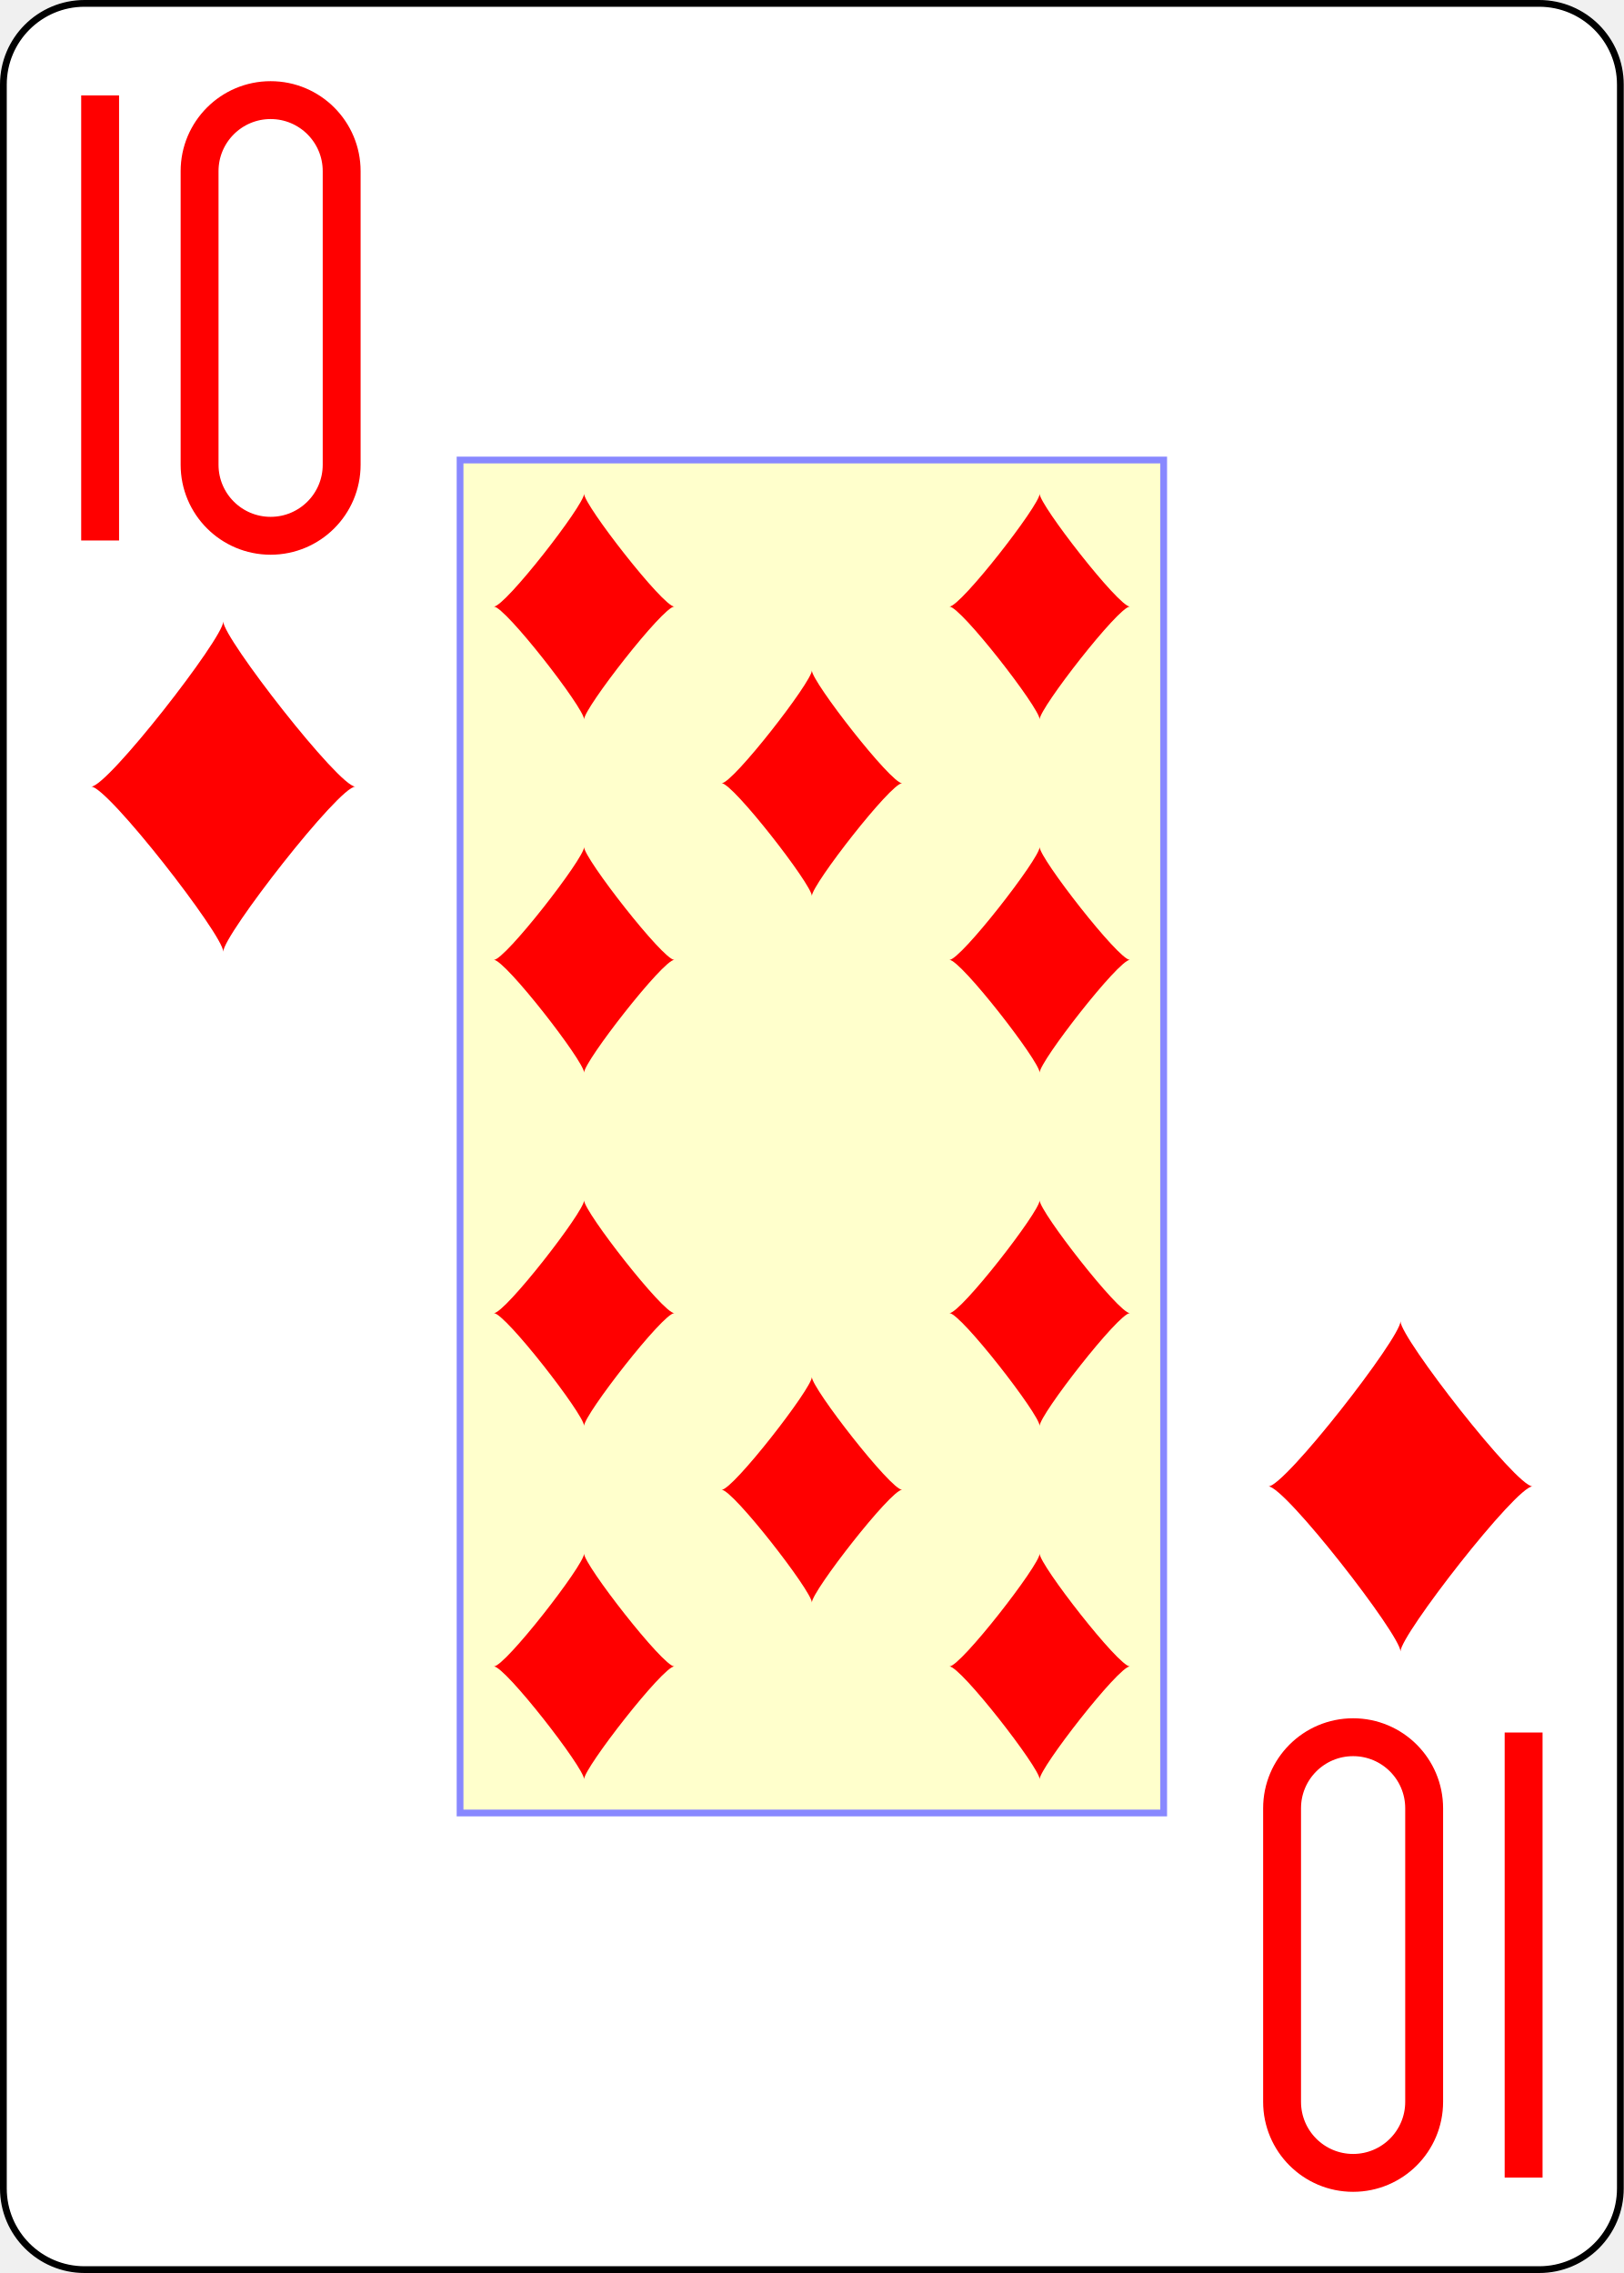
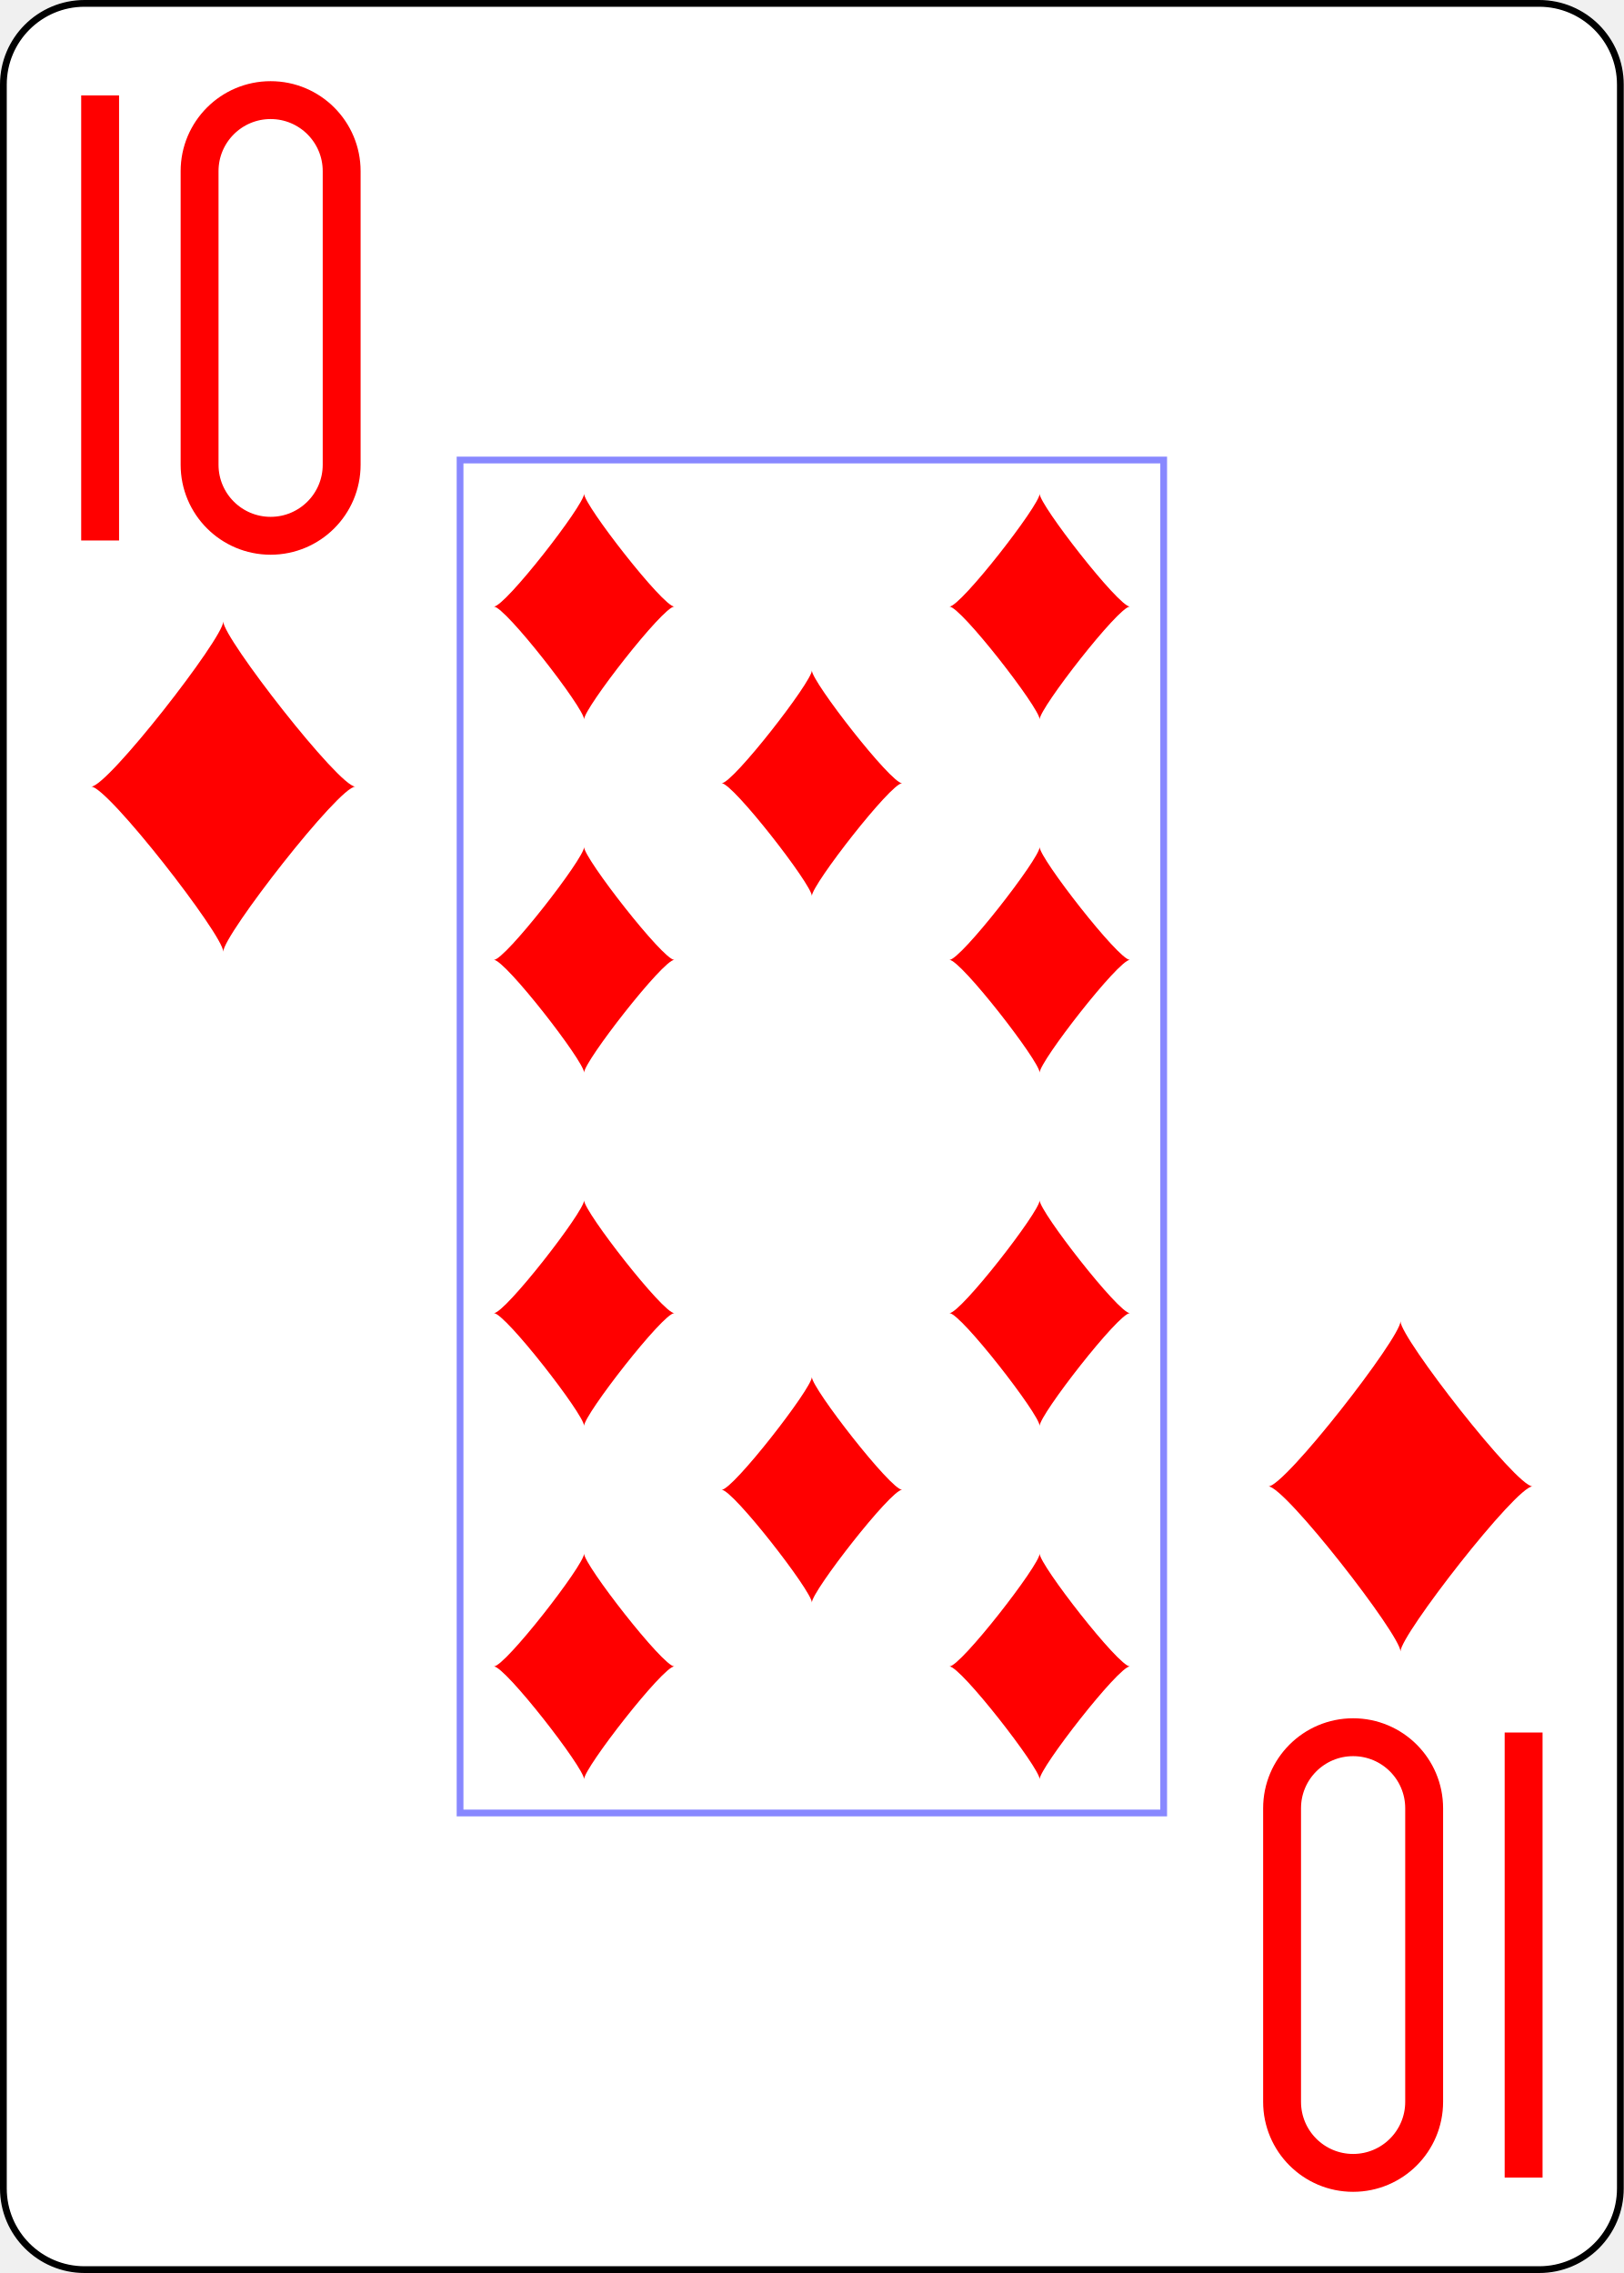
<svg xmlns="http://www.w3.org/2000/svg" xmlns:xlink="http://www.w3.org/1999/xlink" class="card" face="TD" height="3.5in" preserveAspectRatio="none" viewBox="-120 -168 240 336" width="2.5in">
  <symbol id="SDT" viewBox="-600 -600 1200 1200" preserveAspectRatio="xMinYMid">
    <path d="M-400 0C-350 0 0 -450 0 -500C0 -450 350 0 400 0C350 0 0 450 0 500C0 450 -350 0 -400 0Z" fill="red" />
  </symbol>
  <symbol id="VDT" viewBox="-500 -500 1000 1000" preserveAspectRatio="xMinYMid">
    <path d="M-260 430L-260 -430M-50 0L-50 -310A150 150 0 0 1 250 -310L250 310A150 150 0 0 1 -50 310Z" stroke="red" stroke-width="80" stroke-linecap="square" stroke-miterlimit="1.5" fill="none" />
  </symbol>
  <defs>
    <rect id="XDT" width="104" height="200" x="-52" y="-100" />
  </defs>
  <rect width="239" height="335" x="-119.5" y="-167.5" rx="12" ry="12" fill="white" stroke="black" />
-   <use xlink:href="#XDT" stroke="#88f" fill="#FFC" />
+   <use xlink:href="#XDT" stroke="#88f" fill="white" />
  <use xlink:href="#VDT" height="70" x="-122" y="-156" />
  <use xlink:href="#SDT" height="58.558" x="-116.279" y="-81" />
  <use xlink:href="#SDT" height="40" x="-53.667" y="-98.334" />
  <use xlink:href="#SDT" height="40" x="13.667" y="-98.334" />
  <use xlink:href="#SDT" height="40" x="-53.667" y="-46.111" />
  <use xlink:href="#SDT" height="40" x="13.667" y="-46.111" />
  <use xlink:href="#SDT" height="40" x="-20" y="-72.222" />
  <g transform="rotate(180)">
    <use xlink:href="#VDT" height="70" x="-122" y="-156" />
    <use xlink:href="#SDT" height="58.558" x="-116.279" y="-81" />
    <use xlink:href="#SDT" height="40" x="-53.667" y="-98.334" />
    <use xlink:href="#SDT" height="40" x="13.667" y="-98.334" />
    <use xlink:href="#SDT" height="40" x="-53.667" y="-46.111" />
    <use xlink:href="#SDT" height="40" x="13.667" y="-46.111" />
    <use xlink:href="#SDT" height="40" x="-20" y="-72.222" />
  </g>
</svg>
